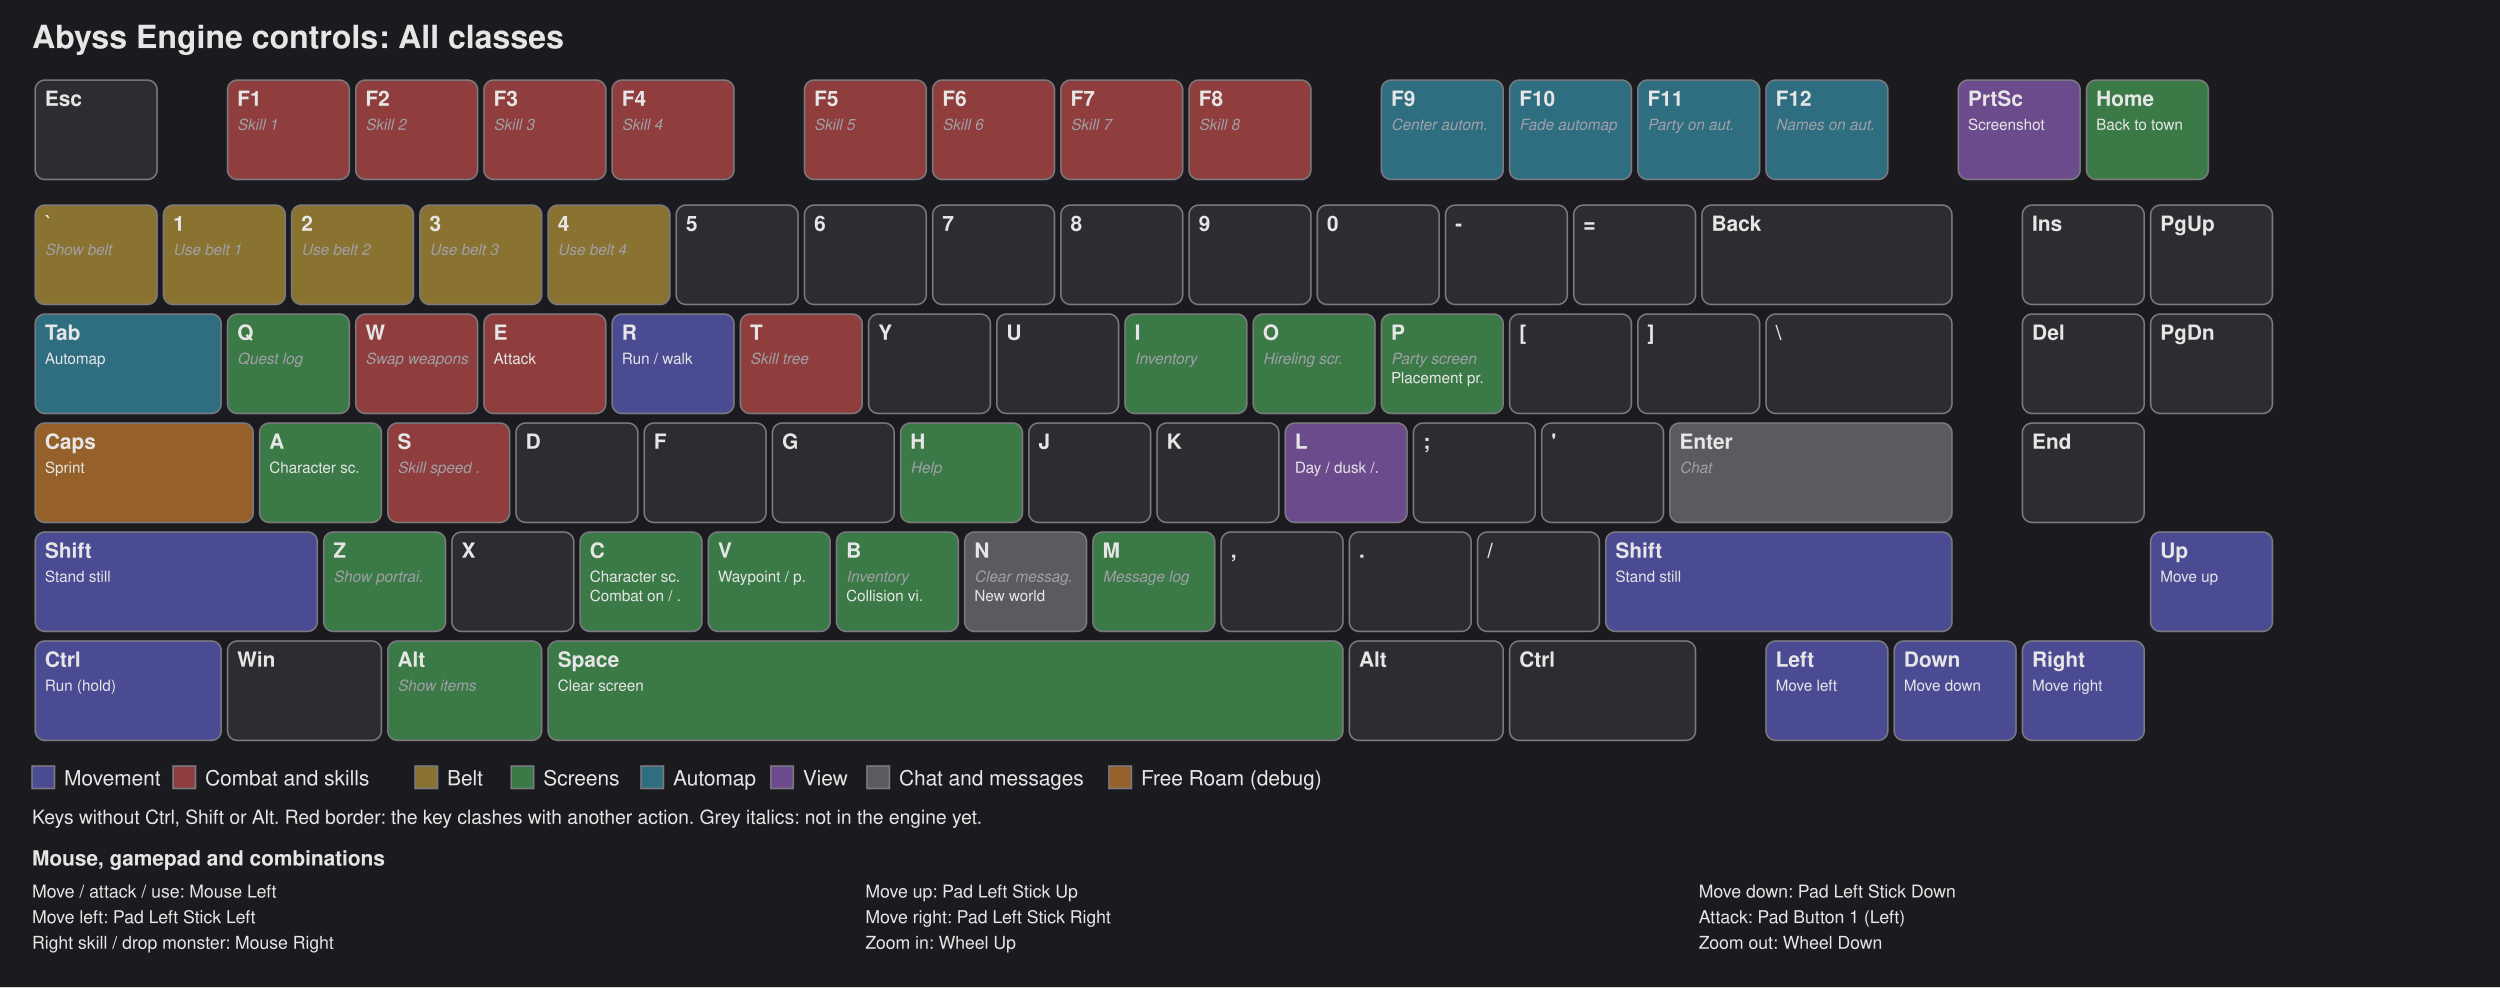
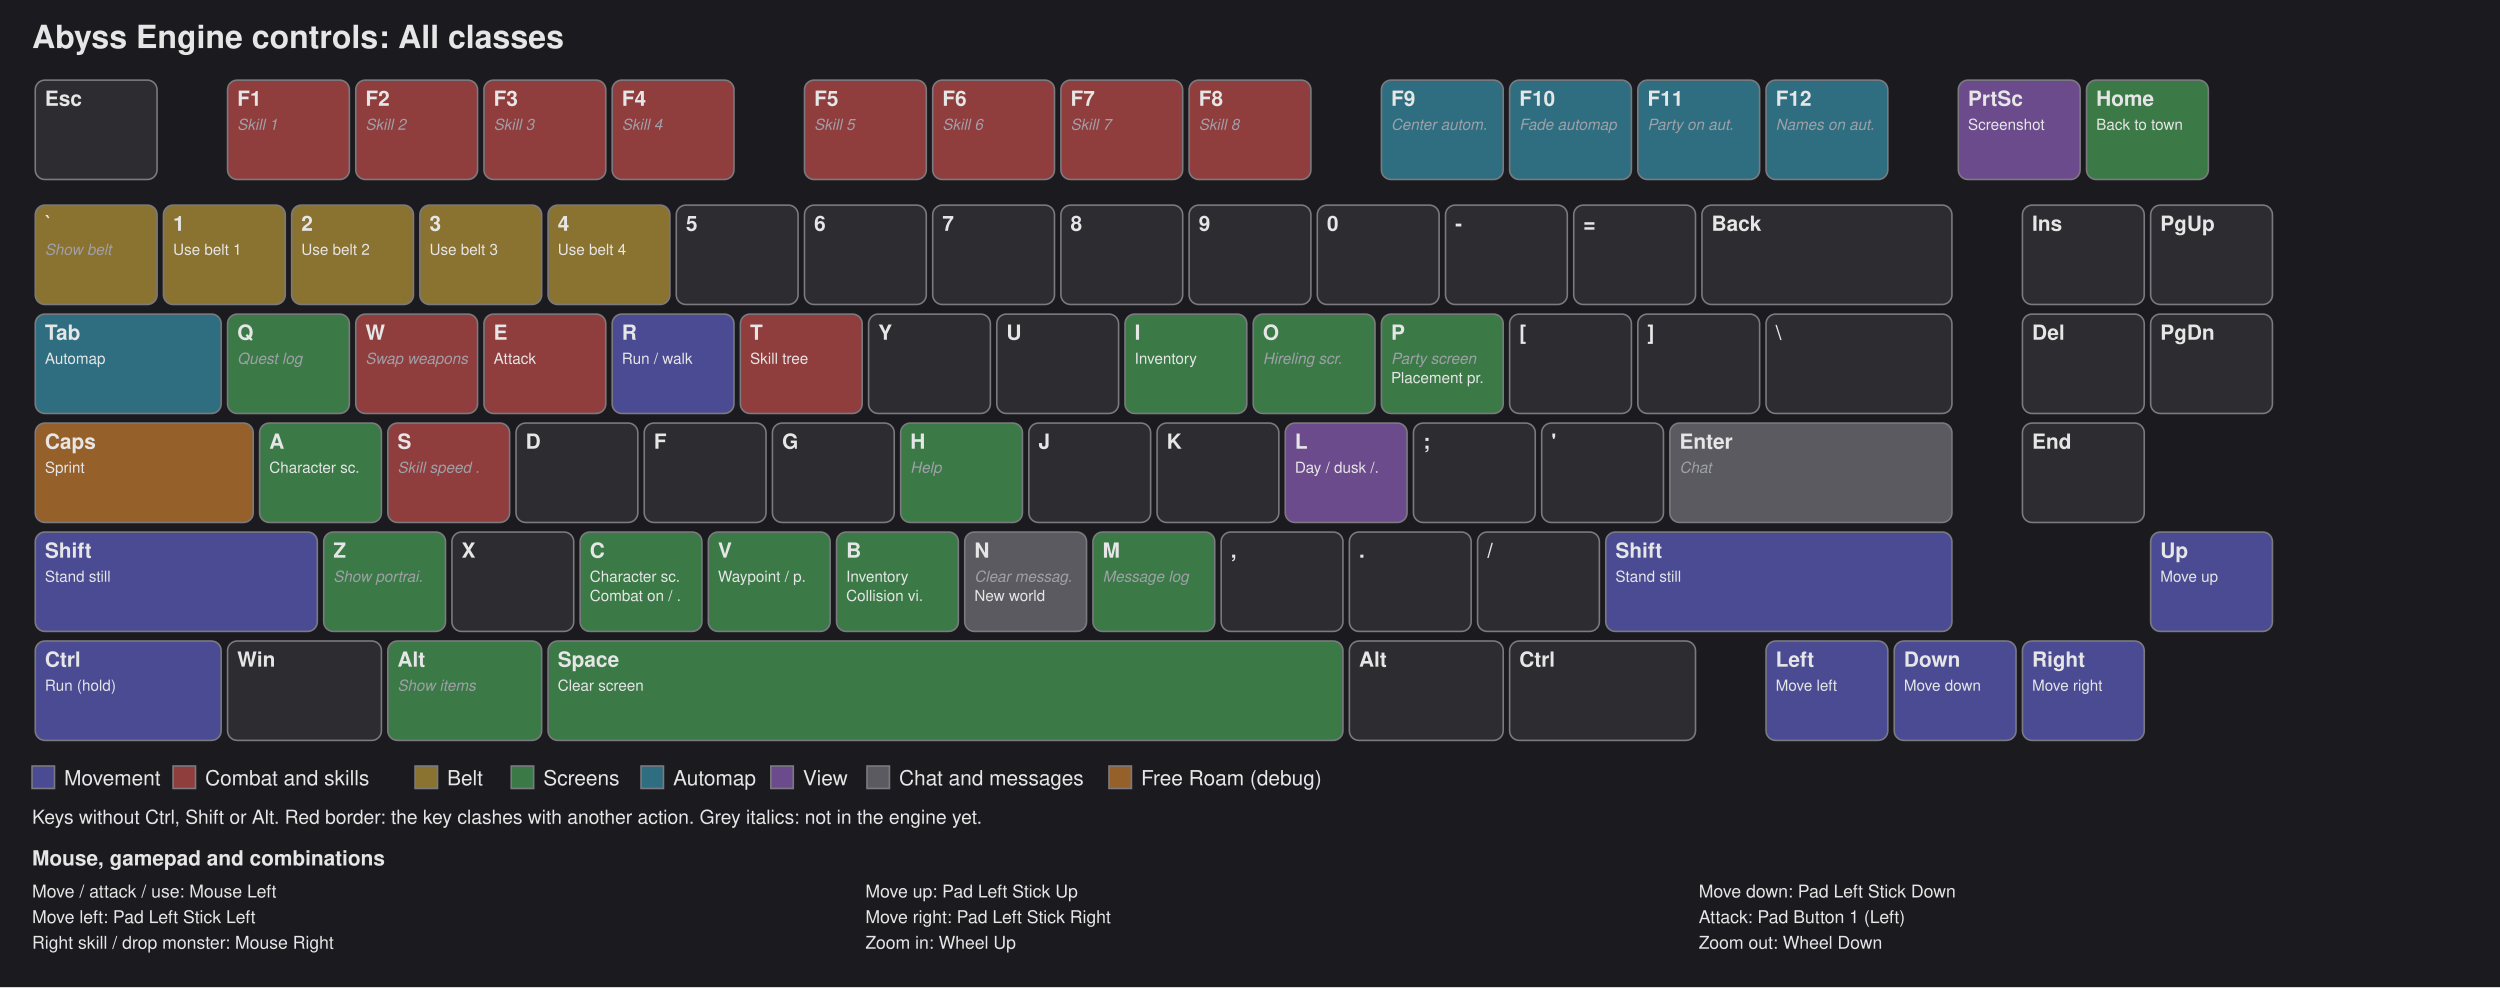
<svg xmlns="http://www.w3.org/2000/svg" width="1560" height="616" viewBox="0 0 1560 616" font-family="Segoe UI, Helvetica, Arial, sans-serif" fill="#e6e6e6">
  <rect width="100%" height="100%" fill="#1b1b1f" />
  <text x="20" y="30" font-size="20" font-weight="bold">Abyss Engine controls: All classes</text>
  <rect x="22" y="50" width="76" height="62" rx="6" fill="#2c2c31" stroke="#7a7a80" stroke-width="1" />
  <text x="28" y="66" font-size="13" font-weight="bold">Esc</text>
  <rect x="142" y="50" width="76" height="62" rx="6" fill="#8f3d3d" stroke="#7a7a80" stroke-width="1" />
  <text x="148" y="66" font-size="13" font-weight="bold">F1</text>
  <text x="148" y="81" font-size="9.5" fill="#a0a0a8" font-style="italic">Skill 1</text>
  <rect x="222" y="50" width="76" height="62" rx="6" fill="#8f3d3d" stroke="#7a7a80" stroke-width="1" />
  <text x="228" y="66" font-size="13" font-weight="bold">F2</text>
  <text x="228" y="81" font-size="9.5" fill="#a0a0a8" font-style="italic">Skill 2</text>
  <rect x="302" y="50" width="76" height="62" rx="6" fill="#8f3d3d" stroke="#7a7a80" stroke-width="1" />
  <text x="308" y="66" font-size="13" font-weight="bold">F3</text>
  <text x="308" y="81" font-size="9.5" fill="#a0a0a8" font-style="italic">Skill 3</text>
  <rect x="382" y="50" width="76" height="62" rx="6" fill="#8f3d3d" stroke="#7a7a80" stroke-width="1" />
  <text x="388" y="66" font-size="13" font-weight="bold">F4</text>
  <text x="388" y="81" font-size="9.5" fill="#a0a0a8" font-style="italic">Skill 4</text>
  <rect x="502" y="50" width="76" height="62" rx="6" fill="#8f3d3d" stroke="#7a7a80" stroke-width="1" />
  <text x="508" y="66" font-size="13" font-weight="bold">F5</text>
  <text x="508" y="81" font-size="9.5" fill="#a0a0a8" font-style="italic">Skill 5</text>
  <rect x="582" y="50" width="76" height="62" rx="6" fill="#8f3d3d" stroke="#7a7a80" stroke-width="1" />
  <text x="588" y="66" font-size="13" font-weight="bold">F6</text>
  <text x="588" y="81" font-size="9.5" fill="#a0a0a8" font-style="italic">Skill 6</text>
  <rect x="662" y="50" width="76" height="62" rx="6" fill="#8f3d3d" stroke="#7a7a80" stroke-width="1" />
  <text x="668" y="66" font-size="13" font-weight="bold">F7</text>
  <text x="668" y="81" font-size="9.5" fill="#a0a0a8" font-style="italic">Skill 7</text>
  <rect x="742" y="50" width="76" height="62" rx="6" fill="#8f3d3d" stroke="#7a7a80" stroke-width="1" />
  <text x="748" y="66" font-size="13" font-weight="bold">F8</text>
  <text x="748" y="81" font-size="9.5" fill="#a0a0a8" font-style="italic">Skill 8</text>
  <rect x="862" y="50" width="76" height="62" rx="6" fill="#2e6e80" stroke="#7a7a80" stroke-width="1" />
  <text x="868" y="66" font-size="13" font-weight="bold">F9</text>
  <text x="868" y="81" font-size="9.5" fill="#a0a0a8" font-style="italic">Center autom.</text>
  <rect x="942" y="50" width="76" height="62" rx="6" fill="#2e6e80" stroke="#7a7a80" stroke-width="1" />
  <text x="948" y="66" font-size="13" font-weight="bold">F10</text>
  <text x="948" y="81" font-size="9.5" fill="#a0a0a8" font-style="italic">Fade automap</text>
  <rect x="1022" y="50" width="76" height="62" rx="6" fill="#2e6e80" stroke="#7a7a80" stroke-width="1" />
  <text x="1028" y="66" font-size="13" font-weight="bold">F11</text>
  <text x="1028" y="81" font-size="9.5" fill="#a0a0a8" font-style="italic">Party on aut.</text>
  <rect x="1102" y="50" width="76" height="62" rx="6" fill="#2e6e80" stroke="#7a7a80" stroke-width="1" />
  <text x="1108" y="66" font-size="13" font-weight="bold">F12</text>
  <text x="1108" y="81" font-size="9.5" fill="#a0a0a8" font-style="italic">Names on aut.</text>
  <rect x="1222" y="50" width="76" height="62" rx="6" fill="#6c4b8c" stroke="#7a7a80" stroke-width="1" />
  <text x="1228" y="66" font-size="13" font-weight="bold">PrtSc</text>
  <text x="1228" y="81" font-size="9.5">Screenshot</text>
  <rect x="1302" y="50" width="76" height="62" rx="6" fill="#3b7a47" stroke="#7a7a80" stroke-width="1" />
  <text x="1308" y="66" font-size="13" font-weight="bold">Home</text>
  <text x="1308" y="81" font-size="9.5">Back to town</text>
  <rect x="22" y="128" width="76" height="62" rx="6" fill="#8a7230" stroke="#7a7a80" stroke-width="1" />
  <text x="28" y="144" font-size="13" font-weight="bold">`</text>
  <text x="28" y="159" font-size="9.5" fill="#a0a0a8" font-style="italic">Show belt</text>
  <rect x="102" y="128" width="76" height="62" rx="6" fill="#8a7230" stroke="#7a7a80" stroke-width="1" />
  <text x="108" y="144" font-size="13" font-weight="bold">1</text>
-   <text x="108" y="159" font-size="9.5" fill="#a0a0a8" font-style="italic">Use belt 1</text>
+   <text x="108" y="159" font-size="9.5">Use belt 1</text>
  <rect x="182" y="128" width="76" height="62" rx="6" fill="#8a7230" stroke="#7a7a80" stroke-width="1" />
  <text x="188" y="144" font-size="13" font-weight="bold">2</text>
-   <text x="188" y="159" font-size="9.5" fill="#a0a0a8" font-style="italic">Use belt 2</text>
+   <text x="188" y="159" font-size="9.5">Use belt 2</text>
  <rect x="262" y="128" width="76" height="62" rx="6" fill="#8a7230" stroke="#7a7a80" stroke-width="1" />
  <text x="268" y="144" font-size="13" font-weight="bold">3</text>
-   <text x="268" y="159" font-size="9.5" fill="#a0a0a8" font-style="italic">Use belt 3</text>
+   <text x="268" y="159" font-size="9.5">Use belt 3</text>
  <rect x="342" y="128" width="76" height="62" rx="6" fill="#8a7230" stroke="#7a7a80" stroke-width="1" />
  <text x="348" y="144" font-size="13" font-weight="bold">4</text>
-   <text x="348" y="159" font-size="9.5" fill="#a0a0a8" font-style="italic">Use belt 4</text>
+   <text x="348" y="159" font-size="9.5">Use belt 4</text>
  <rect x="422" y="128" width="76" height="62" rx="6" fill="#2c2c31" stroke="#7a7a80" stroke-width="1" />
  <text x="428" y="144" font-size="13" font-weight="bold">5</text>
  <rect x="502" y="128" width="76" height="62" rx="6" fill="#2c2c31" stroke="#7a7a80" stroke-width="1" />
  <text x="508" y="144" font-size="13" font-weight="bold">6</text>
  <rect x="582" y="128" width="76" height="62" rx="6" fill="#2c2c31" stroke="#7a7a80" stroke-width="1" />
  <text x="588" y="144" font-size="13" font-weight="bold">7</text>
  <rect x="662" y="128" width="76" height="62" rx="6" fill="#2c2c31" stroke="#7a7a80" stroke-width="1" />
  <text x="668" y="144" font-size="13" font-weight="bold">8</text>
  <rect x="742" y="128" width="76" height="62" rx="6" fill="#2c2c31" stroke="#7a7a80" stroke-width="1" />
  <text x="748" y="144" font-size="13" font-weight="bold">9</text>
  <rect x="822" y="128" width="76" height="62" rx="6" fill="#2c2c31" stroke="#7a7a80" stroke-width="1" />
  <text x="828" y="144" font-size="13" font-weight="bold">0</text>
  <rect x="902" y="128" width="76" height="62" rx="6" fill="#2c2c31" stroke="#7a7a80" stroke-width="1" />
  <text x="908" y="144" font-size="13" font-weight="bold">-</text>
  <rect x="982" y="128" width="76" height="62" rx="6" fill="#2c2c31" stroke="#7a7a80" stroke-width="1" />
  <text x="988" y="144" font-size="13" font-weight="bold">=</text>
  <rect x="1062" y="128" width="156" height="62" rx="6" fill="#2c2c31" stroke="#7a7a80" stroke-width="1" />
  <text x="1068" y="144" font-size="13" font-weight="bold">Back</text>
  <rect x="1262" y="128" width="76" height="62" rx="6" fill="#2c2c31" stroke="#7a7a80" stroke-width="1" />
  <text x="1268" y="144" font-size="13" font-weight="bold">Ins</text>
  <rect x="1342" y="128" width="76" height="62" rx="6" fill="#2c2c31" stroke="#7a7a80" stroke-width="1" />
  <text x="1348" y="144" font-size="13" font-weight="bold">PgUp</text>
  <rect x="22" y="196" width="116" height="62" rx="6" fill="#2e6e80" stroke="#7a7a80" stroke-width="1" />
  <text x="28" y="212" font-size="13" font-weight="bold">Tab</text>
  <text x="28" y="227" font-size="9.5">Automap</text>
  <rect x="142" y="196" width="76" height="62" rx="6" fill="#3b7a47" stroke="#7a7a80" stroke-width="1" />
  <text x="148" y="212" font-size="13" font-weight="bold">Q</text>
  <text x="148" y="227" font-size="9.5" fill="#a0a0a8" font-style="italic">Quest log</text>
  <rect x="222" y="196" width="76" height="62" rx="6" fill="#8f3d3d" stroke="#7a7a80" stroke-width="1" />
  <text x="228" y="212" font-size="13" font-weight="bold">W</text>
  <text x="228" y="227" font-size="9.5" fill="#a0a0a8" font-style="italic">Swap weapons</text>
  <rect x="302" y="196" width="76" height="62" rx="6" fill="#8f3d3d" stroke="#7a7a80" stroke-width="1" />
  <text x="308" y="212" font-size="13" font-weight="bold">E</text>
  <text x="308" y="227" font-size="9.5">Attack</text>
  <rect x="382" y="196" width="76" height="62" rx="6" fill="#4b4b94" stroke="#7a7a80" stroke-width="1" />
  <text x="388" y="212" font-size="13" font-weight="bold">R</text>
  <text x="388" y="227" font-size="9.5">Run / walk</text>
  <rect x="462" y="196" width="76" height="62" rx="6" fill="#8f3d3d" stroke="#7a7a80" stroke-width="1" />
  <text x="468" y="212" font-size="13" font-weight="bold">T</text>
-   <text x="468" y="227" font-size="9.5" fill="#a0a0a8" font-style="italic">Skill tree</text>
+   <text x="468" y="227" font-size="9.5">Skill tree</text>
  <rect x="542" y="196" width="76" height="62" rx="6" fill="#2c2c31" stroke="#7a7a80" stroke-width="1" />
  <text x="548" y="212" font-size="13" font-weight="bold">Y</text>
  <rect x="622" y="196" width="76" height="62" rx="6" fill="#2c2c31" stroke="#7a7a80" stroke-width="1" />
  <text x="628" y="212" font-size="13" font-weight="bold">U</text>
  <rect x="702" y="196" width="76" height="62" rx="6" fill="#3b7a47" stroke="#7a7a80" stroke-width="1" />
  <text x="708" y="212" font-size="13" font-weight="bold">I</text>
-   <text x="708" y="227" font-size="9.5" fill="#a0a0a8" font-style="italic">Inventory</text>
+   <text x="708" y="227" font-size="9.5">Inventory</text>
  <rect x="782" y="196" width="76" height="62" rx="6" fill="#3b7a47" stroke="#7a7a80" stroke-width="1" />
  <text x="788" y="212" font-size="13" font-weight="bold">O</text>
  <text x="788" y="227" font-size="9.5" fill="#a0a0a8" font-style="italic">Hireling scr.</text>
  <rect x="862" y="196" width="76" height="62" rx="6" fill="#3b7a47" stroke="#7a7a80" stroke-width="1" />
  <text x="868" y="212" font-size="13" font-weight="bold">P</text>
  <text x="868" y="227" font-size="9.5" fill="#a0a0a8" font-style="italic">Party screen</text>
  <text x="868" y="239" font-size="9.5">Placement pr.</text>
  <rect x="942" y="196" width="76" height="62" rx="6" fill="#2c2c31" stroke="#7a7a80" stroke-width="1" />
  <text x="948" y="212" font-size="13" font-weight="bold">[</text>
  <rect x="1022" y="196" width="76" height="62" rx="6" fill="#2c2c31" stroke="#7a7a80" stroke-width="1" />
  <text x="1028" y="212" font-size="13" font-weight="bold">]</text>
  <rect x="1102" y="196" width="116" height="62" rx="6" fill="#2c2c31" stroke="#7a7a80" stroke-width="1" />
  <text x="1108" y="212" font-size="13" font-weight="bold">\</text>
  <rect x="1262" y="196" width="76" height="62" rx="6" fill="#2c2c31" stroke="#7a7a80" stroke-width="1" />
  <text x="1268" y="212" font-size="13" font-weight="bold">Del</text>
  <rect x="1342" y="196" width="76" height="62" rx="6" fill="#2c2c31" stroke="#7a7a80" stroke-width="1" />
  <text x="1348" y="212" font-size="13" font-weight="bold">PgDn</text>
  <rect x="22" y="264" width="136" height="62" rx="6" fill="#95602a" stroke="#7a7a80" stroke-width="1" />
  <text x="28" y="280" font-size="13" font-weight="bold">Caps</text>
  <text x="28" y="295" font-size="9.5">Sprint</text>
  <rect x="162" y="264" width="76" height="62" rx="6" fill="#3b7a47" stroke="#7a7a80" stroke-width="1" />
  <text x="168" y="280" font-size="13" font-weight="bold">A</text>
  <text x="168" y="295" font-size="9.5">Character sc.</text>
  <rect x="242" y="264" width="76" height="62" rx="6" fill="#8f3d3d" stroke="#7a7a80" stroke-width="1" />
  <text x="248" y="280" font-size="13" font-weight="bold">S</text>
  <text x="248" y="295" font-size="9.5" fill="#a0a0a8" font-style="italic">Skill speed .</text>
  <rect x="322" y="264" width="76" height="62" rx="6" fill="#2c2c31" stroke="#7a7a80" stroke-width="1" />
  <text x="328" y="280" font-size="13" font-weight="bold">D</text>
  <rect x="402" y="264" width="76" height="62" rx="6" fill="#2c2c31" stroke="#7a7a80" stroke-width="1" />
  <text x="408" y="280" font-size="13" font-weight="bold">F</text>
  <rect x="482" y="264" width="76" height="62" rx="6" fill="#2c2c31" stroke="#7a7a80" stroke-width="1" />
  <text x="488" y="280" font-size="13" font-weight="bold">G</text>
  <rect x="562" y="264" width="76" height="62" rx="6" fill="#3b7a47" stroke="#7a7a80" stroke-width="1" />
  <text x="568" y="280" font-size="13" font-weight="bold">H</text>
  <text x="568" y="295" font-size="9.5" fill="#a0a0a8" font-style="italic">Help</text>
  <rect x="642" y="264" width="76" height="62" rx="6" fill="#2c2c31" stroke="#7a7a80" stroke-width="1" />
  <text x="648" y="280" font-size="13" font-weight="bold">J</text>
  <rect x="722" y="264" width="76" height="62" rx="6" fill="#2c2c31" stroke="#7a7a80" stroke-width="1" />
  <text x="728" y="280" font-size="13" font-weight="bold">K</text>
  <rect x="802" y="264" width="76" height="62" rx="6" fill="#6c4b8c" stroke="#7a7a80" stroke-width="1" />
  <text x="808" y="280" font-size="13" font-weight="bold">L</text>
  <text x="808" y="295" font-size="9.5">Day / dusk /.</text>
  <rect x="882" y="264" width="76" height="62" rx="6" fill="#2c2c31" stroke="#7a7a80" stroke-width="1" />
  <text x="888" y="280" font-size="13" font-weight="bold">;</text>
  <rect x="962" y="264" width="76" height="62" rx="6" fill="#2c2c31" stroke="#7a7a80" stroke-width="1" />
  <text x="968" y="280" font-size="13" font-weight="bold">'</text>
  <rect x="1042" y="264" width="176" height="62" rx="6" fill="#5a5a60" stroke="#7a7a80" stroke-width="1" />
  <text x="1048" y="280" font-size="13" font-weight="bold">Enter</text>
  <text x="1048" y="295" font-size="9.5" fill="#a0a0a8" font-style="italic">Chat</text>
  <rect x="1262" y="264" width="76" height="62" rx="6" fill="#2c2c31" stroke="#7a7a80" stroke-width="1" />
  <text x="1268" y="280" font-size="13" font-weight="bold">End</text>
  <rect x="22" y="332" width="176" height="62" rx="6" fill="#4b4b94" stroke="#7a7a80" stroke-width="1" />
  <text x="28" y="348" font-size="13" font-weight="bold">Shift</text>
  <text x="28" y="363" font-size="9.5">Stand still</text>
  <rect x="202" y="332" width="76" height="62" rx="6" fill="#3b7a47" stroke="#7a7a80" stroke-width="1" />
  <text x="208" y="348" font-size="13" font-weight="bold">Z</text>
  <text x="208" y="363" font-size="9.5" fill="#a0a0a8" font-style="italic">Show portrai.</text>
  <rect x="282" y="332" width="76" height="62" rx="6" fill="#2c2c31" stroke="#7a7a80" stroke-width="1" />
  <text x="288" y="348" font-size="13" font-weight="bold">X</text>
  <rect x="362" y="332" width="76" height="62" rx="6" fill="#3b7a47" stroke="#7a7a80" stroke-width="1" />
  <text x="368" y="348" font-size="13" font-weight="bold">C</text>
  <text x="368" y="363" font-size="9.5">Character sc.</text>
  <text x="368" y="375" font-size="9.5">Combat on / .</text>
  <rect x="442" y="332" width="76" height="62" rx="6" fill="#3b7a47" stroke="#7a7a80" stroke-width="1" />
  <text x="448" y="348" font-size="13" font-weight="bold">V</text>
  <text x="448" y="363" font-size="9.5">Waypoint / p.</text>
  <rect x="522" y="332" width="76" height="62" rx="6" fill="#3b7a47" stroke="#7a7a80" stroke-width="1" />
  <text x="528" y="348" font-size="13" font-weight="bold">B</text>
-   <text x="528" y="363" font-size="9.5" fill="#a0a0a8" font-style="italic">Inventory</text>
+   <text x="528" y="363" font-size="9.5">Inventory</text>
  <text x="528" y="375" font-size="9.5">Collision vi.</text>
  <rect x="602" y="332" width="76" height="62" rx="6" fill="#5a5a60" stroke="#7a7a80" stroke-width="1" />
  <text x="608" y="348" font-size="13" font-weight="bold">N</text>
  <text x="608" y="363" font-size="9.5" fill="#a0a0a8" font-style="italic">Clear messag.</text>
  <text x="608" y="375" font-size="9.5">New world</text>
  <rect x="682" y="332" width="76" height="62" rx="6" fill="#3b7a47" stroke="#7a7a80" stroke-width="1" />
  <text x="688" y="348" font-size="13" font-weight="bold">M</text>
  <text x="688" y="363" font-size="9.5" fill="#a0a0a8" font-style="italic">Message log</text>
  <rect x="762" y="332" width="76" height="62" rx="6" fill="#2c2c31" stroke="#7a7a80" stroke-width="1" />
  <text x="768" y="348" font-size="13" font-weight="bold">,</text>
  <rect x="842" y="332" width="76" height="62" rx="6" fill="#2c2c31" stroke="#7a7a80" stroke-width="1" />
  <text x="848" y="348" font-size="13" font-weight="bold">.</text>
  <rect x="922" y="332" width="76" height="62" rx="6" fill="#2c2c31" stroke="#7a7a80" stroke-width="1" />
  <text x="928" y="348" font-size="13" font-weight="bold">/</text>
  <rect x="1002" y="332" width="216" height="62" rx="6" fill="#4b4b94" stroke="#7a7a80" stroke-width="1" />
  <text x="1008" y="348" font-size="13" font-weight="bold">Shift</text>
  <text x="1008" y="363" font-size="9.5">Stand still</text>
  <rect x="1342" y="332" width="76" height="62" rx="6" fill="#4b4b94" stroke="#7a7a80" stroke-width="1" />
  <text x="1348" y="348" font-size="13" font-weight="bold">Up</text>
  <text x="1348" y="363" font-size="9.5">Move up</text>
  <rect x="22" y="400" width="116" height="62" rx="6" fill="#4b4b94" stroke="#7a7a80" stroke-width="1" />
  <text x="28" y="416" font-size="13" font-weight="bold">Ctrl</text>
  <text x="28" y="431" font-size="9.5">Run (hold)</text>
  <rect x="142" y="400" width="96" height="62" rx="6" fill="#2c2c31" stroke="#7a7a80" stroke-width="1" />
  <text x="148" y="416" font-size="13" font-weight="bold">Win</text>
  <rect x="242" y="400" width="96" height="62" rx="6" fill="#3b7a47" stroke="#7a7a80" stroke-width="1" />
  <text x="248" y="416" font-size="13" font-weight="bold">Alt</text>
  <text x="248" y="431" font-size="9.5" fill="#a0a0a8" font-style="italic">Show items</text>
  <rect x="342" y="400" width="496" height="62" rx="6" fill="#3b7a47" stroke="#7a7a80" stroke-width="1" />
  <text x="348" y="416" font-size="13" font-weight="bold">Space</text>
  <text x="348" y="431" font-size="9.5">Clear screen</text>
  <rect x="842" y="400" width="96" height="62" rx="6" fill="#2c2c31" stroke="#7a7a80" stroke-width="1" />
  <text x="848" y="416" font-size="13" font-weight="bold">Alt</text>
  <rect x="942" y="400" width="116" height="62" rx="6" fill="#2c2c31" stroke="#7a7a80" stroke-width="1" />
  <text x="948" y="416" font-size="13" font-weight="bold">Ctrl</text>
  <rect x="1102" y="400" width="76" height="62" rx="6" fill="#4b4b94" stroke="#7a7a80" stroke-width="1" />
  <text x="1108" y="416" font-size="13" font-weight="bold">Left</text>
  <text x="1108" y="431" font-size="9.5">Move left</text>
  <rect x="1182" y="400" width="76" height="62" rx="6" fill="#4b4b94" stroke="#7a7a80" stroke-width="1" />
  <text x="1188" y="416" font-size="13" font-weight="bold">Down</text>
  <text x="1188" y="431" font-size="9.5">Move down</text>
  <rect x="1262" y="400" width="76" height="62" rx="6" fill="#4b4b94" stroke="#7a7a80" stroke-width="1" />
  <text x="1268" y="416" font-size="13" font-weight="bold">Right</text>
  <text x="1268" y="431" font-size="9.5">Move right</text>
  <rect x="20" y="478" width="14" height="14" fill="#4b4b94" stroke="#7a7a80" />
  <text x="40" y="490" font-size="13">Movement</text>
  <rect x="108" y="478" width="14" height="14" fill="#8f3d3d" stroke="#7a7a80" />
  <text x="128" y="490" font-size="13">Combat and skills</text>
  <rect x="259" y="478" width="14" height="14" fill="#8a7230" stroke="#7a7a80" />
  <text x="279" y="490" font-size="13">Belt</text>
  <rect x="319" y="478" width="14" height="14" fill="#3b7a47" stroke="#7a7a80" />
  <text x="339" y="490" font-size="13">Screens</text>
  <rect x="400" y="478" width="14" height="14" fill="#2e6e80" stroke="#7a7a80" />
  <text x="420" y="490" font-size="13">Automap</text>
  <rect x="481" y="478" width="14" height="14" fill="#6c4b8c" stroke="#7a7a80" />
  <text x="501" y="490" font-size="13">View</text>
  <rect x="541" y="478" width="14" height="14" fill="#5a5a60" stroke="#7a7a80" />
  <text x="561" y="490" font-size="13">Chat and messages</text>
  <rect x="692" y="478" width="14" height="14" fill="#95602a" stroke="#7a7a80" />
  <text x="712" y="490" font-size="13">Free Roam (debug)</text>
  <text x="20" y="514" font-size="12">Keys without Ctrl, Shift or Alt. Red border: the key clashes with another action. Grey italics: not in the engine yet.</text>
  <text x="20" y="540" font-size="13" font-weight="bold">Mouse, gamepad and combinations</text>
  <text x="20" y="560" font-size="11">Move / attack / use: Mouse Left</text>
  <text x="540" y="560" font-size="11">Move up: Pad Left Stick Up</text>
  <text x="1060" y="560" font-size="11">Move down: Pad Left Stick Down</text>
  <text x="20" y="576" font-size="11">Move left: Pad Left Stick Left</text>
  <text x="540" y="576" font-size="11">Move right: Pad Left Stick Right</text>
  <text x="1060" y="576" font-size="11">Attack: Pad Button 1 (Left)</text>
  <text x="20" y="592" font-size="11">Right skill / drop monster: Mouse Right</text>
  <text x="540" y="592" font-size="11">Zoom in: Wheel Up</text>
  <text x="1060" y="592" font-size="11">Zoom out: Wheel Down</text>
</svg>
